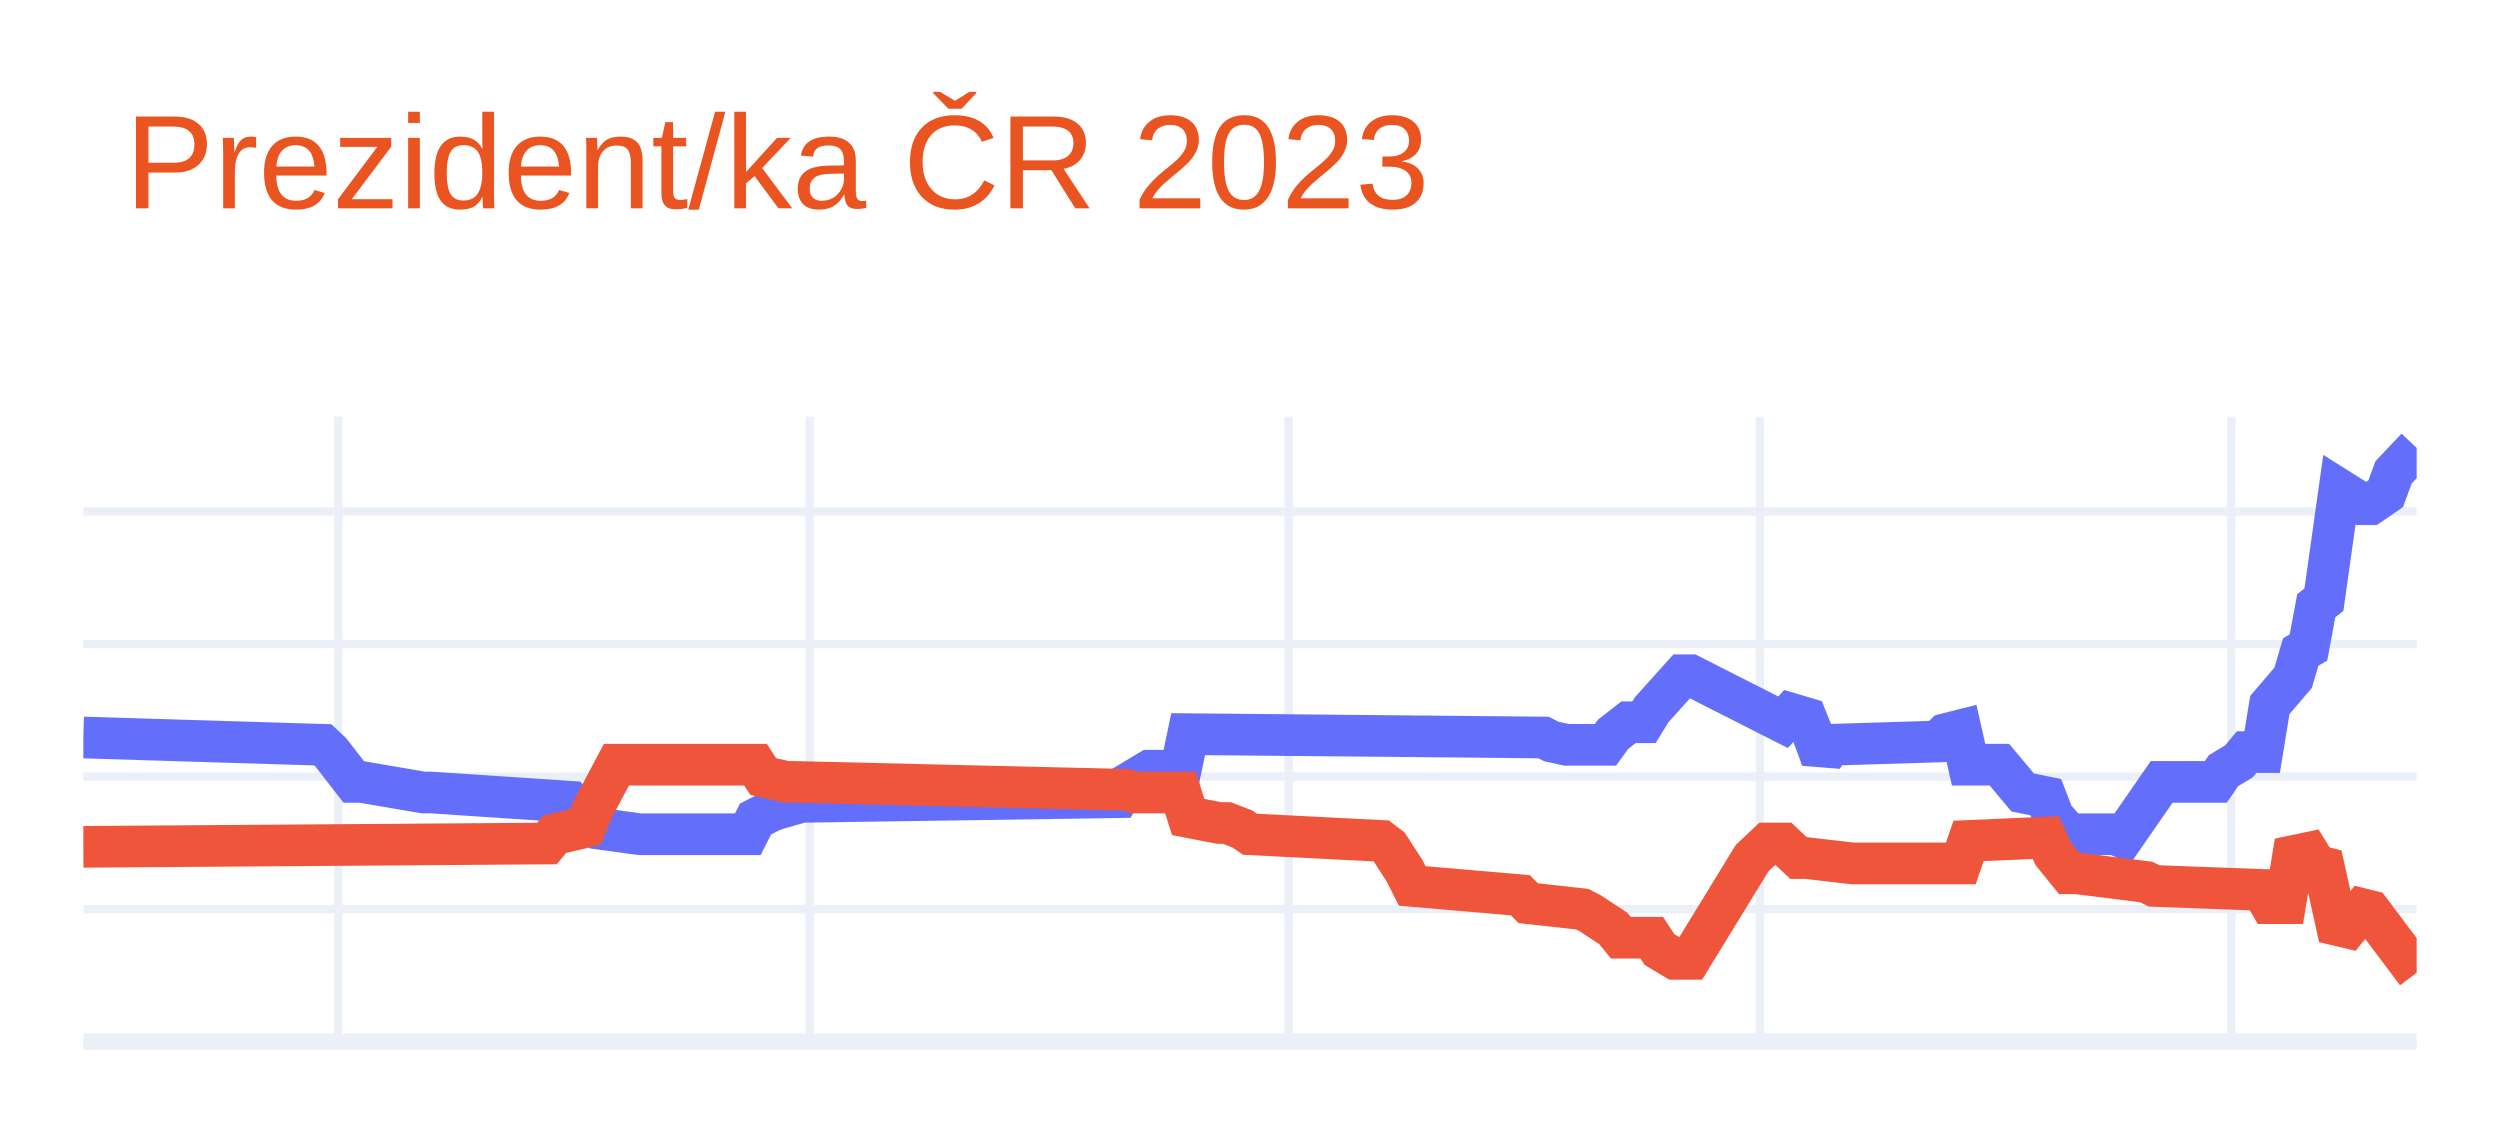
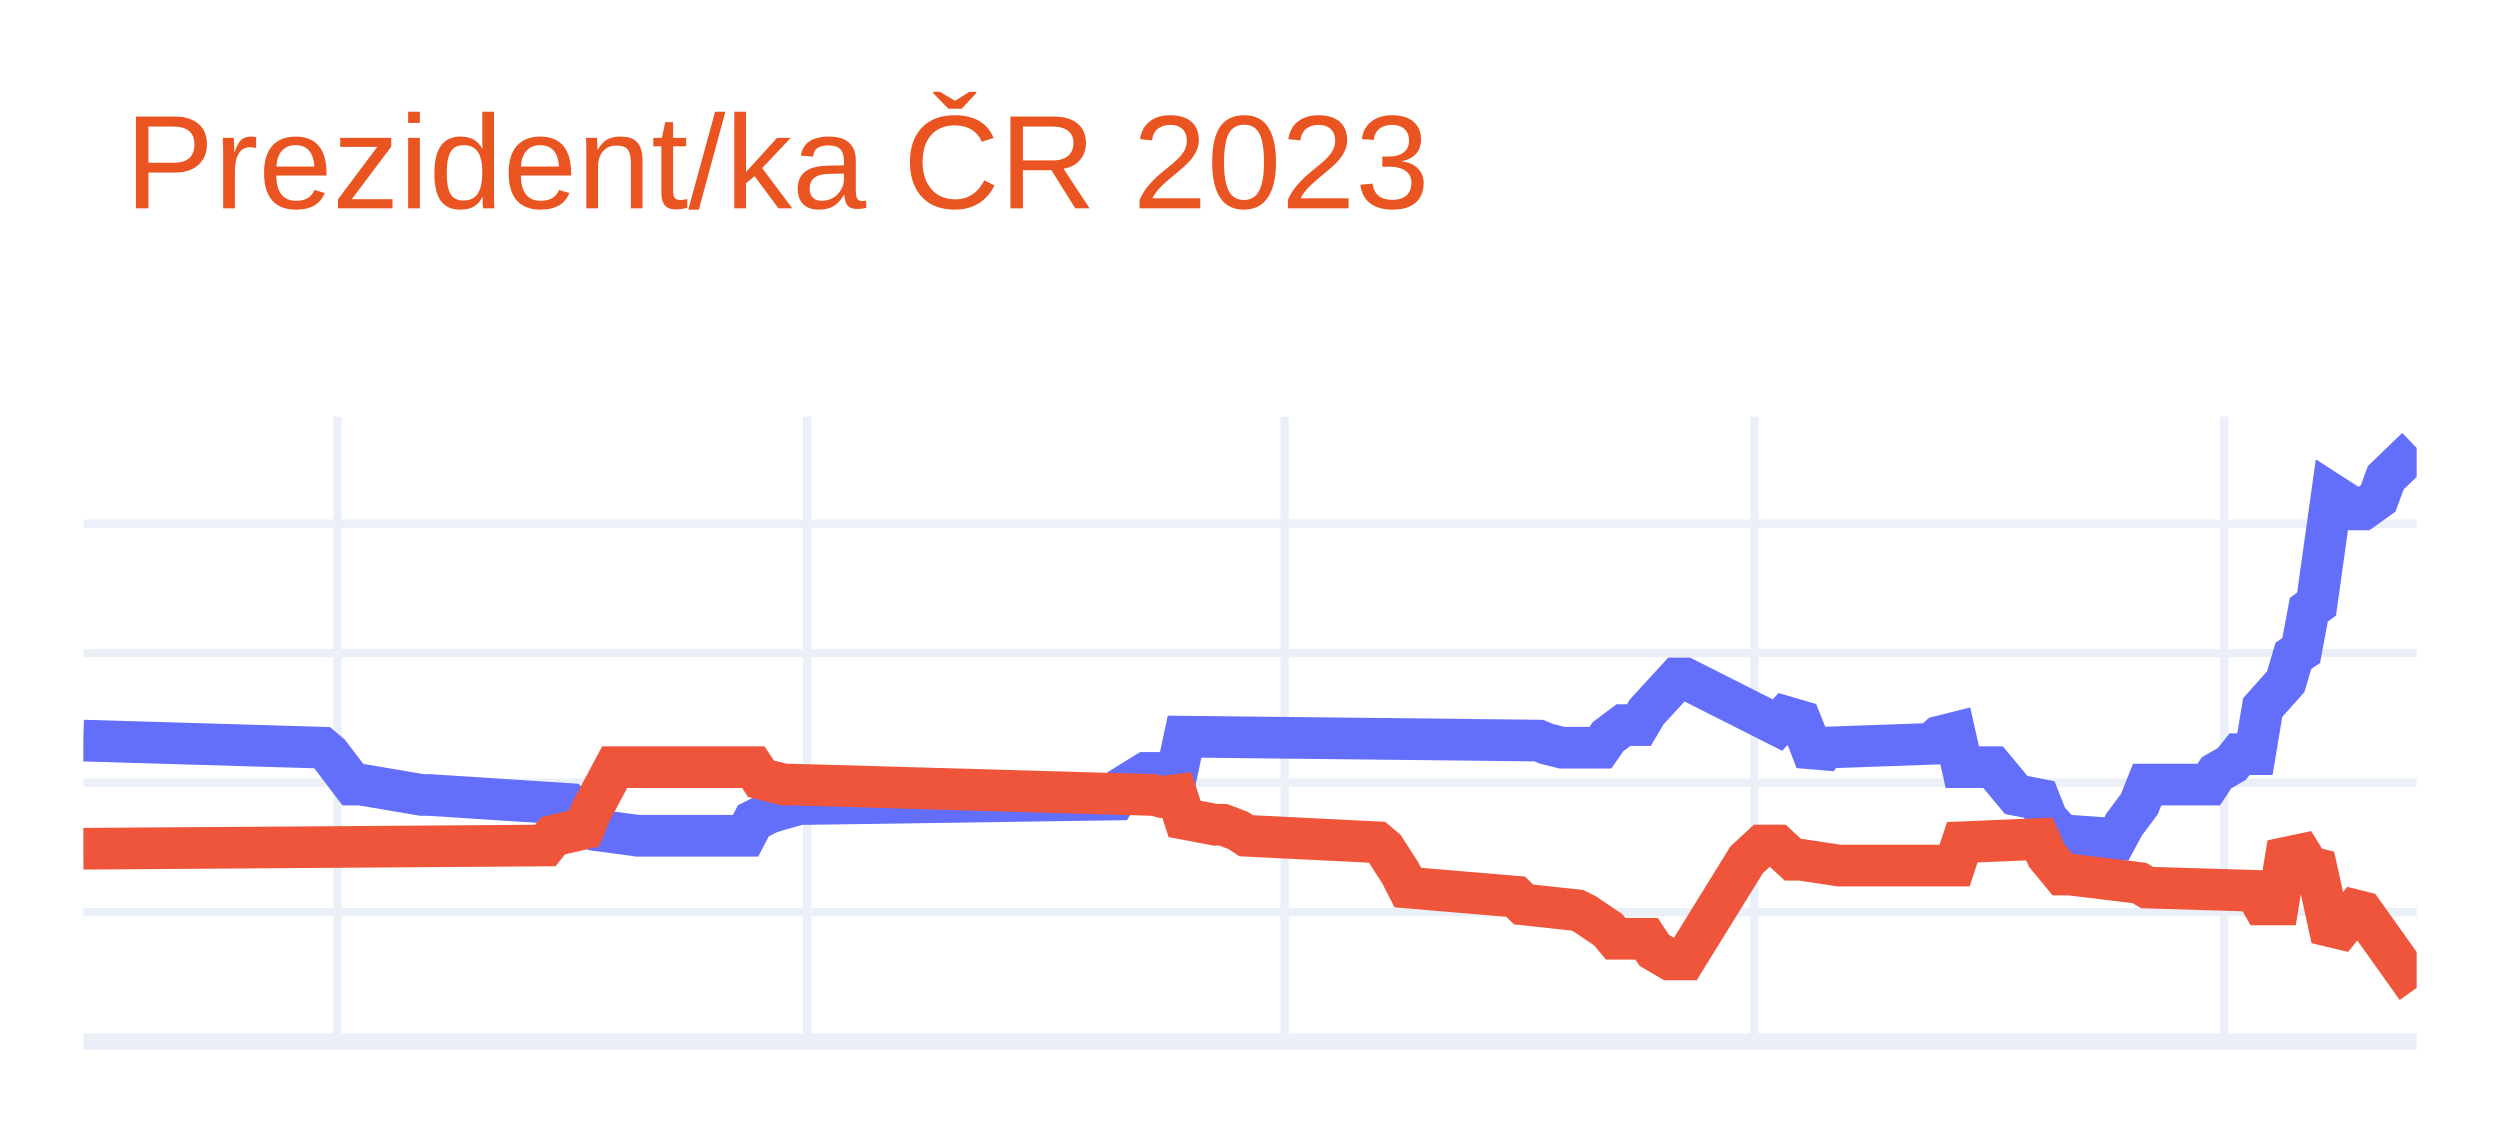
<svg xmlns="http://www.w3.org/2000/svg" class="main-svg" width="300" height="135" style="" viewBox="0 0 300 135">
  <rect x="0" y="0" width="300" height="135" style="fill: rgb(255, 255, 255); fill-opacity: 1;" />
-   <defs id="defs-8eaf06">
+   <defs id="defs-124f02">
    <g class="clips">
-       <clipPath id="clip8eaf06xyplot" class="plotclip">
+       <clipPath id="clip124f02xyplot" class="plotclip">
        <rect width="280" height="75" />
      </clipPath>
-       <clipPath class="axesclip" id="clip8eaf06x">
+       <clipPath class="axesclip" id="clip124f02x">
        <rect x="10" y="0" width="280" height="135" />
      </clipPath>
-       <clipPath class="axesclip" id="clip8eaf06y">
+       <clipPath class="axesclip" id="clip124f02y">
        <rect x="0" y="50" width="300" height="75" />
      </clipPath>
-       <clipPath class="axesclip" id="clip8eaf06xy">
+       <clipPath class="axesclip" id="clip124f02xy">
        <rect x="10" y="50" width="280" height="75" />
      </clipPath>
    </g>
    <g class="gradients" />
    <g class="patterns" />
  </defs>
  <g class="bglayer" />
  <g class="layer-below">
    <g class="imagelayer" />
    <g class="shapelayer" />
  </g>
  <g class="cartesianlayer">
    <g class="subplot xy">
      <g class="layer-subplot">
        <g class="shapelayer" />
        <g class="imagelayer" />
      </g>
      <g class="minor-gridlayer">
        <g class="x" />
        <g class="y" />
      </g>
      <g class="gridlayer">
        <g class="x">
-           <path class="xgrid crisp" transform="translate(40.6,0)" d="M0,50v75" style="stroke: rgb(235, 240, 248); stroke-opacity: 1; stroke-width: 1px;" />
-           <path class="xgrid crisp" transform="translate(97.15,0)" d="M0,50v75" style="stroke: rgb(235, 240, 248); stroke-opacity: 1; stroke-width: 1px;" />
-           <path class="xgrid crisp" transform="translate(154.64,0)" d="M0,50v75" style="stroke: rgb(235, 240, 248); stroke-opacity: 1; stroke-width: 1px;" />
-           <path class="xgrid crisp" transform="translate(211.19,0)" d="M0,50v75" style="stroke: rgb(235, 240, 248); stroke-opacity: 1; stroke-width: 1px;" />
-           <path class="xgrid crisp" transform="translate(267.75,0)" d="M0,50v75" style="stroke: rgb(235, 240, 248); stroke-opacity: 1; stroke-width: 1px;" />
+           <path class="xgrid crisp" transform="translate(40.5,0)" d="M0,50v75" style="stroke: rgb(235, 240, 248); stroke-opacity: 1; stroke-width: 1px;" />
+           <path class="xgrid crisp" transform="translate(96.86,0)" d="M0,50v75" style="stroke: rgb(235, 240, 248); stroke-opacity: 1; stroke-width: 1px;" />
+           <path class="xgrid crisp" transform="translate(154.16,0)" d="M0,50v75" style="stroke: rgb(235, 240, 248); stroke-opacity: 1; stroke-width: 1px;" />
+           <path class="xgrid crisp" transform="translate(210.53,0)" d="M0,50v75" style="stroke: rgb(235, 240, 248); stroke-opacity: 1; stroke-width: 1px;" />
+           <path class="xgrid crisp" transform="translate(266.9,0)" d="M0,50v75" style="stroke: rgb(235, 240, 248); stroke-opacity: 1; stroke-width: 1px;" />
        </g>
        <g class="y">
-           <path class="ygrid crisp" transform="translate(0,109.1)" d="M10,0h280" style="stroke: rgb(235, 240, 248); stroke-opacity: 1; stroke-width: 1px;" />
-           <path class="ygrid crisp" transform="translate(0,93.19)" d="M10,0h280" style="stroke: rgb(235, 240, 248); stroke-opacity: 1; stroke-width: 1px;" />
-           <path class="ygrid crisp" transform="translate(0,77.29)" d="M10,0h280" style="stroke: rgb(235, 240, 248); stroke-opacity: 1; stroke-width: 1px;" />
-           <path class="ygrid crisp" transform="translate(0,61.38)" d="M10,0h280" style="stroke: rgb(235, 240, 248); stroke-opacity: 1; stroke-width: 1px;" />
+           <path class="ygrid crisp" transform="translate(0,109.46)" d="M10,0h280" style="stroke: rgb(235, 240, 248); stroke-opacity: 1; stroke-width: 1px;" />
+           <path class="ygrid crisp" transform="translate(0,93.92)" d="M10,0h280" style="stroke: rgb(235, 240, 248); stroke-opacity: 1; stroke-width: 1px;" />
+           <path class="ygrid crisp" transform="translate(0,78.38)" d="M10,0h280" style="stroke: rgb(235, 240, 248); stroke-opacity: 1; stroke-width: 1px;" />
+           <path class="ygrid crisp" transform="translate(0,62.84)" d="M10,0h280" style="stroke: rgb(235, 240, 248); stroke-opacity: 1; stroke-width: 1px;" />
        </g>
      </g>
      <g class="zerolinelayer">
        <path class="yzl zl crisp" transform="translate(0,125)" d="M10,0h280" style="stroke: rgb(235, 240, 248); stroke-opacity: 1; stroke-width: 2px;" />
      </g>
      <path class="xlines-below" />
      <path class="ylines-below" />
      <g class="overlines-below" />
      <g class="xaxislayer-below" />
      <g class="yaxislayer-below" />
      <g class="overaxes-below" />
-       <g class="plot" transform="translate(10,50)" clip-path="url(#clip8eaf06xyplot)">
+       <g class="plot" transform="translate(10,50)" clip-path="url(#clip124f02xyplot)">
        <g class="scatterlayer mlayer">
-           <g class="trace scatter trace2eb35d" style="stroke-miterlimit: 2; opacity: 1;">
+           <g class="trace scatter trace014956" style="stroke-miterlimit: 2; opacity: 1;">
            <g class="fills" />
            <g class="errorbars" />
            <g class="lines">
-               <path class="js-line" d="M0,38.5L28.74,39.38L29.67,40.25L32.45,43.83L33.38,43.83L40.79,45.1L41.72,45.1L58.41,46.21L59.34,47.33L61.19,48.28L62.12,49.47L66.75,50.11L67.68,50.11L79.74,50.11L80.66,48.28L82.52,47.33L83.44,47.01L86.23,46.21L87.15,46.21L124.24,45.66L125.17,44.15L127.95,42.48L128.87,42.48L131.66,42.48L132.58,38.1L175.23,38.5L176.16,38.98L178.01,39.38L178.94,39.38L182.65,39.38L183.58,38.1L185.43,36.67L186.36,36.67L187.28,36.67L188.21,35.16L191.92,31.03L192.85,31.03L203.97,36.67L204.9,35.64L206.75,36.19L207.68,38.5L208.61,41.04L209.54,39.38L222.52,38.98L223.44,38.1L225.3,37.63L226.23,41.76L229.93,41.76L232.72,45.1L235.5,45.66L236.42,48.04L238.28,50.11L239.21,50.11L243.84,50.11L244.77,50.51L249.4,43.83L250.33,43.83L255.89,43.83L256.82,42.48L258.68,41.36L259.6,40.25L261.46,40.25L262.38,34.6L265.17,31.34L266.09,28.24L267.02,27.69L267.95,22.68L268.87,21.96L270.73,8.76L273.51,10.51L274.44,10.51L276.29,9.24L277.22,6.69L280,3.75" style="vector-effect: non-scaling-stroke; fill: none; stroke: rgb(99, 110, 250); stroke-opacity: 1; stroke-width: 5px; opacity: 1;" />
+               <path class="js-line" d="M0,38.87L28.65,39.72L29.57,40.5L32.34,44.15L33.27,44.15L40.66,45.4L41.58,45.4L58.22,46.48L59.14,47.57L60.99,48.5L61.91,49.67L66.53,50.29L67.46,50.29L79.47,50.29L80.4,48.5L82.24,47.57L83.17,47.26L85.94,46.48L86.86,46.48L123.83,45.94L124.75,44.46L127.52,42.75L128.45,42.75L131.22,42.75L132.15,38.4L174.65,38.87L175.58,39.26L177.43,39.72L178.35,39.72L182.05,39.72L182.97,38.4L184.82,37.01L185.74,37.01L186.67,37.01L187.59,35.45L191.29,31.41L192.21,31.41L203.3,37.01L204.22,36L206.07,36.54L207,38.87L207.92,41.28L208.84,39.72L221.78,39.26L222.71,38.4L224.55,37.94L225.48,42.06L229.17,42.06L231.95,45.4L234.72,45.94L235.64,48.27L237.49,50.29L238.42,50.29L243.96,50.68L244.88,48.97L246.73,46.48L247.66,44.15L255.05,44.15L255.97,42.75L257.82,41.67L258.75,40.5L260.59,40.5L261.52,34.91L264.29,31.8L265.21,28.69L266.14,28.07L267.06,23.17L267.99,22.48L269.83,9.34L272.61,11.13L273.53,11.13L275.38,9.81L276.3,7.32L280,3.75" style="vector-effect: non-scaling-stroke; fill: none; stroke: rgb(99, 110, 250); stroke-opacity: 1; stroke-width: 5px; opacity: 1;" />
            </g>
            <g class="points" />
            <g class="text" />
          </g>
-           <g class="trace scatter trace679beb" style="stroke-miterlimit: 2; opacity: 1;">
+           <g class="trace scatter trace3a1921" style="stroke-miterlimit: 2; opacity: 1;">
            <g class="fills" />
            <g class="errorbars" />
            <g class="lines">
-               <path class="js-line" d="M0,51.62L55.63,51.22L56.56,50.11L60.26,49.24L61.19,47.01L63.97,41.76L64.9,41.76L80.66,41.76L81.59,43.19L84.37,43.83L85.3,43.83L125.17,44.78L126.09,45.1L131.66,45.1L132.58,48.04L136.29,48.76L137.22,48.76L139.07,49.47L140,50.11L155.76,50.91L156.69,51.62L158.54,54.48L159.47,56.31L172.45,57.43L173.38,58.38L179.87,59.1L180.79,59.57L183.58,61.4L184.5,62.52L188.21,62.52L189.14,63.95L190.99,65.06L191.92,65.06L192.85,65.06L200.26,52.97L202.12,51.22L203.97,51.22L205.83,52.97L206.75,52.97L212.32,53.61L213.25,53.61L225.3,53.61L226.23,50.91L235.5,50.51L236.42,52.5L238.28,54.8L239.21,54.8L247.55,55.84L248.48,56.31L261.46,56.79L262.38,58.38L264.24,58.38L265.17,52.73L267.02,52.34L267.95,53.85L268.87,54.09L270.73,62.52L273.51,59.1L274.44,59.33L280,66.73" style="vector-effect: non-scaling-stroke; fill: none; stroke: rgb(239, 85, 59); stroke-opacity: 1; stroke-width: 5px; opacity: 1;" />
+               <path class="js-line" d="M0,51.85L55.45,51.46L56.37,50.29L60.07,49.44L60.99,47.26L63.76,42.06L64.69,42.06L80.4,42.06L81.32,43.45L84.09,44.15L85.02,44.15L128.45,45.4L129.37,45.63L131.22,45.4L132.15,48.27L135.84,48.97L136.77,48.97L138.61,49.67L139.54,50.29L155.25,51.07L156.17,51.85L158.02,54.72L158.94,56.51L171.88,57.6L172.81,58.53L179.27,59.23L180.2,59.69L182.97,61.56L183.89,62.65L187.59,62.65L188.51,64.04L190.36,65.13L191.29,65.13L192.21,65.13L199.6,53.17L201.45,51.46L203.3,51.46L205.15,53.17L206.07,53.17L210.69,53.87L211.62,53.87L224.55,53.87L225.48,51.07L234.72,50.68L235.64,52.7L237.49,54.95L238.42,54.95L246.73,55.96L247.66,56.51L260.59,56.9L261.52,58.53L263.37,58.53L264.29,52.93L266.14,52.54L267.06,54.02L267.99,54.25L269.83,62.65L272.61,59.23L273.53,59.46L280,68.55" style="vector-effect: non-scaling-stroke; fill: none; stroke: rgb(239, 85, 59); stroke-opacity: 1; stroke-width: 5px; opacity: 1;" />
            </g>
            <g class="points" />
            <g class="text" />
          </g>
        </g>
      </g>
      <g class="overplot" />
      <path class="xlines-above crisp" d="M0,0" style="fill: none;" />
      <path class="ylines-above crisp" d="M0,0" style="fill: none;" />
      <g class="overlines-above" />
      <g class="xaxislayer-above" />
      <g class="yaxislayer-above" />
      <g class="overaxes-above" />
    </g>
  </g>
  <g class="polarlayer" />
  <g class="smithlayer" />
  <g class="ternarylayer" />
  <g class="geolayer" />
  <g class="funnelarealayer" />
  <g class="pielayer" />
  <g class="iciclelayer" />
  <g class="treemaplayer" />
  <g class="sunburstlayer" />
  <g class="glimages" />
-   <defs id="topdefs-8eaf06">
+   <defs id="topdefs-124f02">
    <g class="clips" />
  </defs>
  <g class="layer-above">
    <g class="imagelayer" />
    <g class="shapelayer" />
  </g>
  <g class="infolayer">
    <g class="g-gtitle">
      <text class="gtitle" x="15" y="25" text-anchor="start" dy="0em" style="font-family: Ubuntu, verdana, arial, sans-serif; font-size: 16px; fill: rgb(233, 84, 32); opacity: 1; font-weight: normal; white-space: pre;">Prezident/ka ČR 2023</text>
    </g>
    <g class="g-xtitle" />
    <g class="g-ytitle" />
  </g>
</svg>
